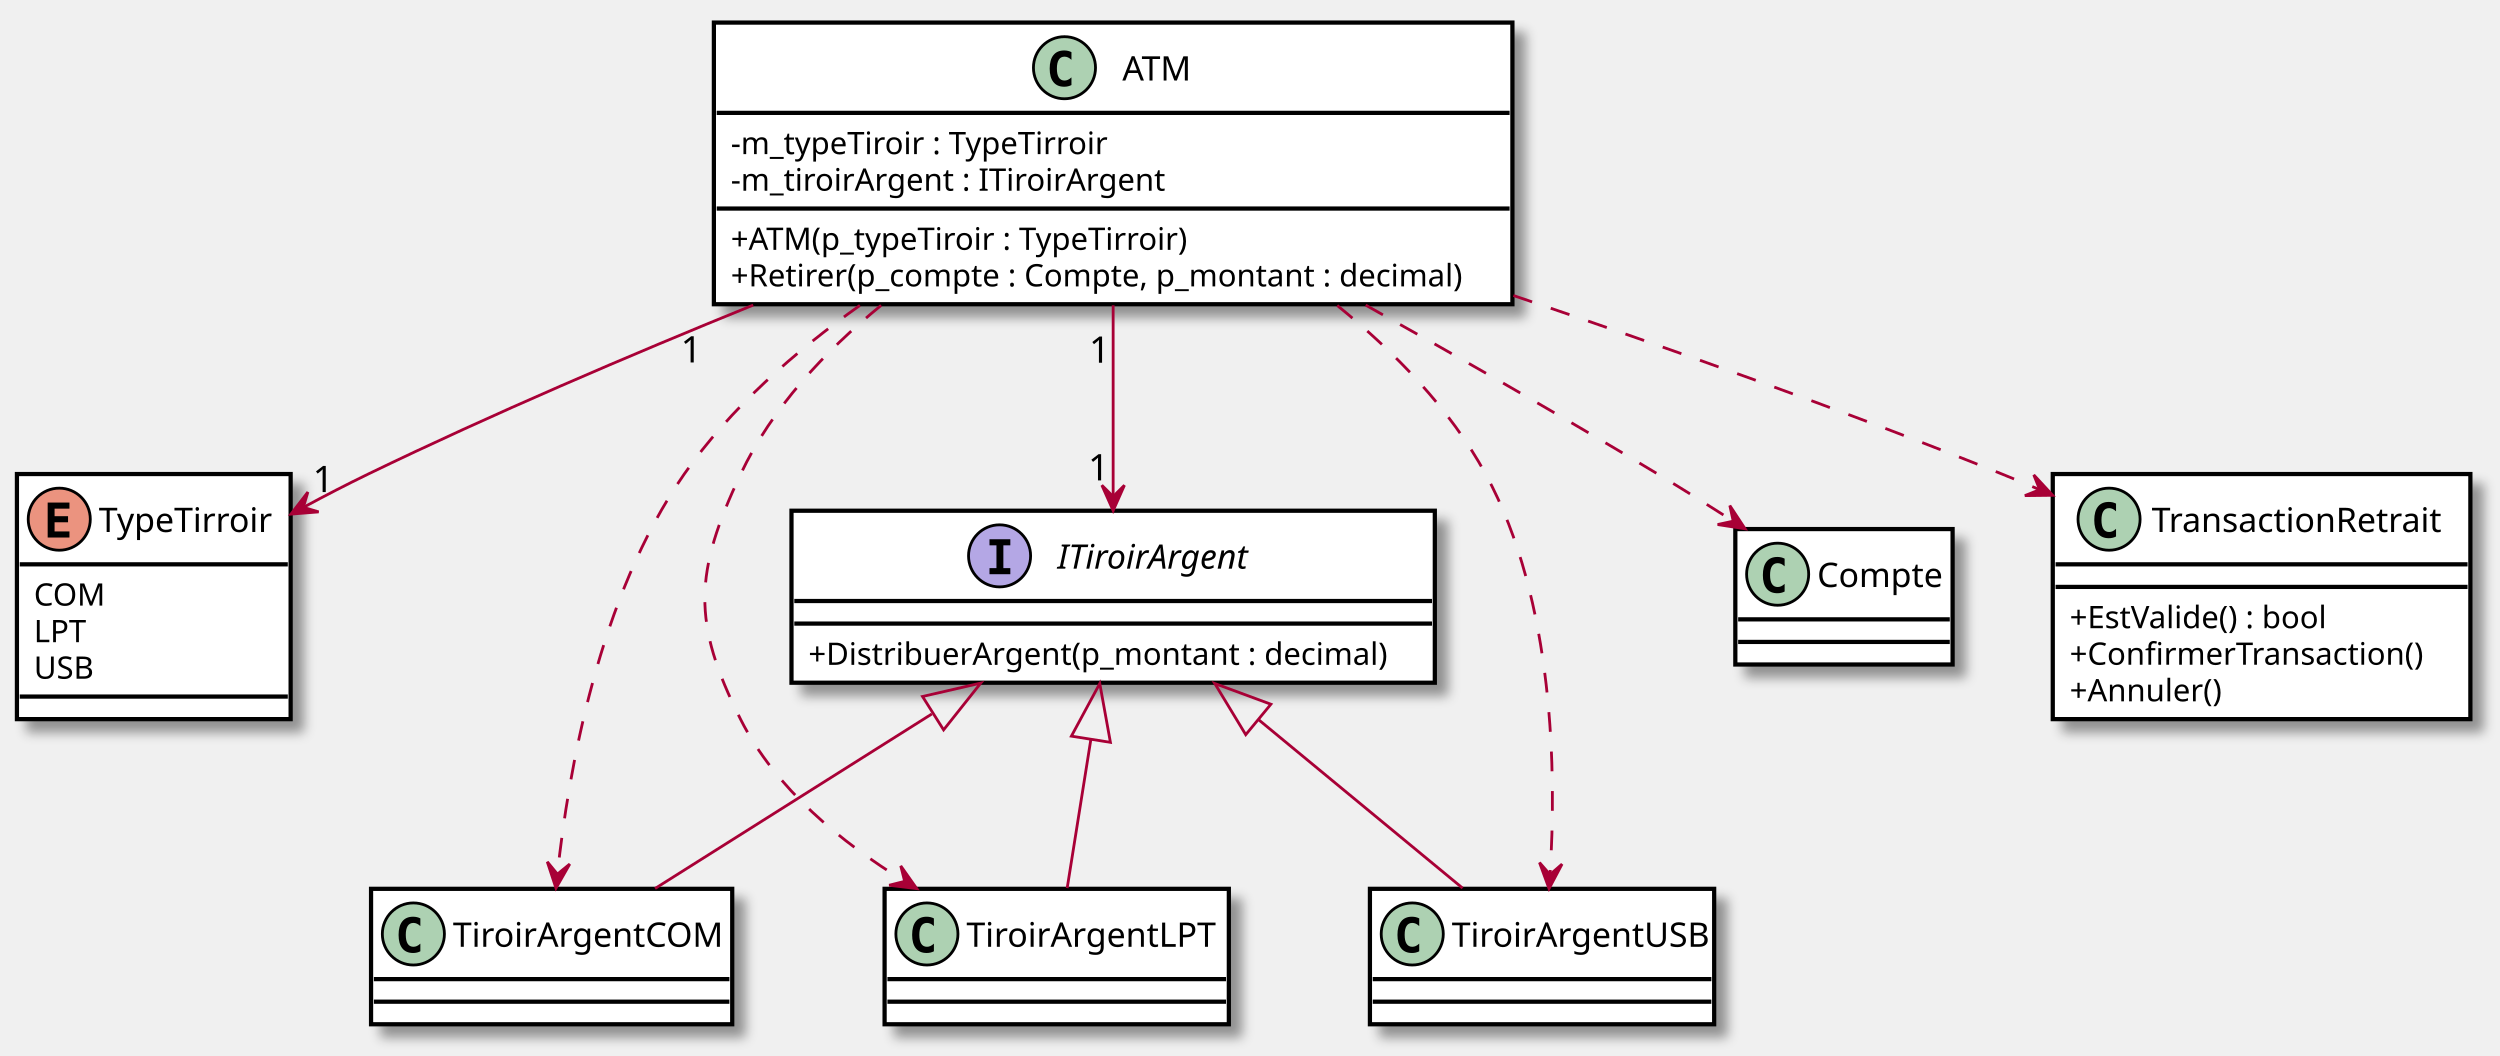
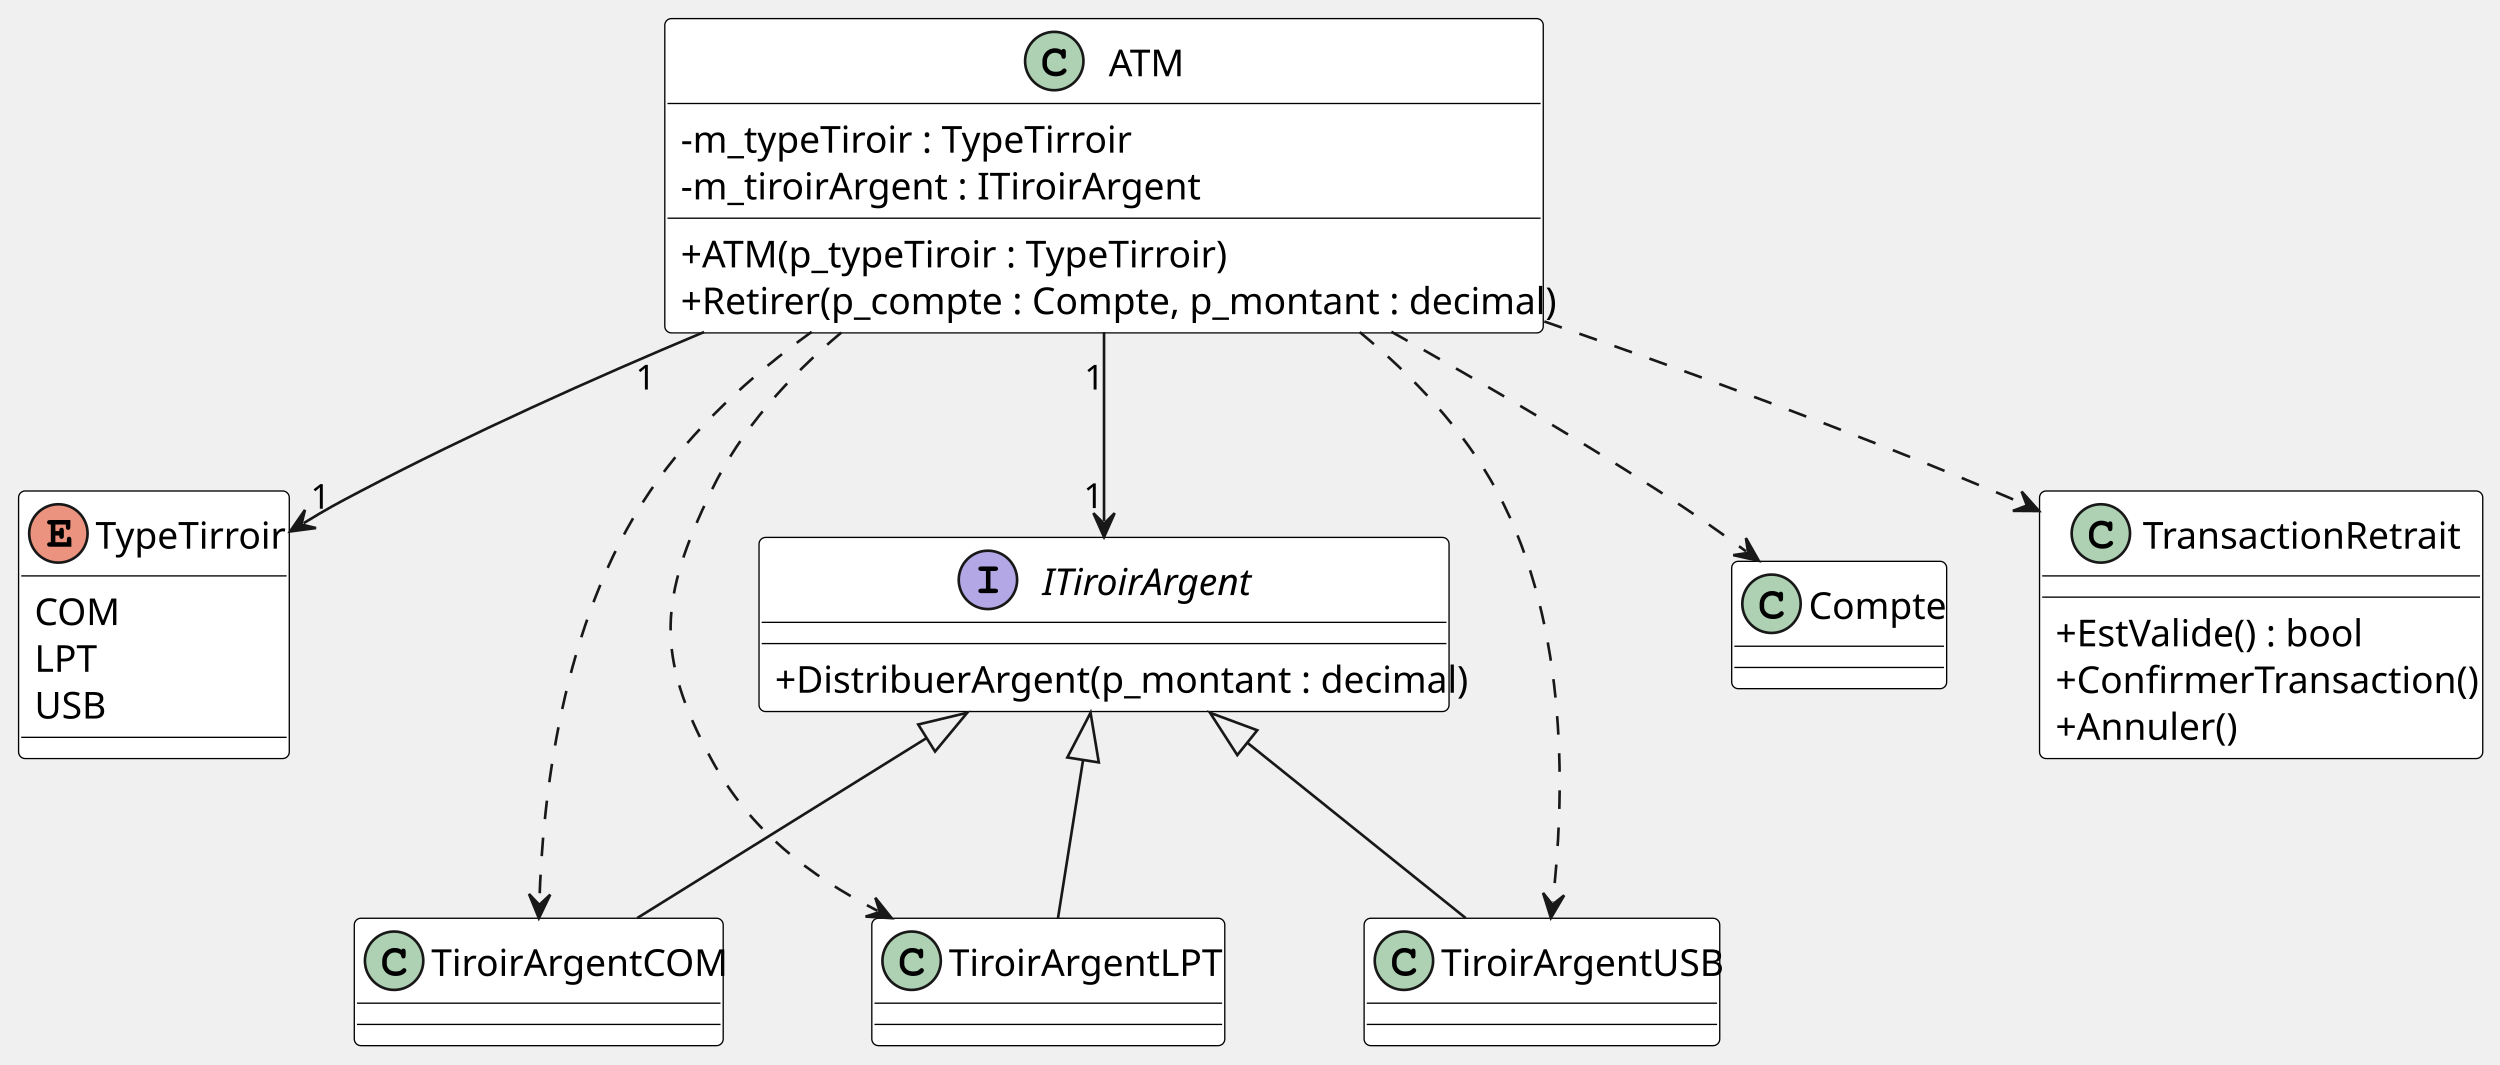
- <svg xmlns="http://www.w3.org/2000/svg" contentScriptType="application/ecmascript" contentStyleType="text/css" height="374px" preserveAspectRatio="none" style="width:886px;height:374px;" version="1.1" viewBox="0 0 886 374" width="886px" zoomAndPan="magnify">
-   <defs>
-     <filter height="300%" id="fg6cw0qsm5o8x" width="300%" x="-1" y="-1">
-       <feGaussianBlur result="blurOut" stdDeviation="2.0" />
-       <feColorMatrix in="blurOut" result="blurOut2" type="matrix" values="0 0 0 0 0 0 0 0 0 0 0 0 0 0 0 0 0 0 .4 0" />
-       <feOffset dx="4.0" dy="4.0" in="blurOut2" result="blurOut3" />
-       <feBlend in="SourceGraphic" in2="blurOut3" mode="normal" />
-     </filter>
-   </defs>
+ <svg xmlns="http://www.w3.org/2000/svg" contentStyleType="text/css" height="401px" preserveAspectRatio="none" style="width:942px;height:401px;background:#FFFFFF;" version="1.1" viewBox="0 0 942 401" width="942px" zoomAndPan="magnify">
+   <defs />
  <g>
-     <rect fill="#FFFFFF" filter="url(#fg6cw0qsm5o8x)" height="99.82" id="ATM" style="stroke: #000000; stroke-width: 1.5;" width="283" x="253" y="8" />
-     <ellipse cx="377.25" cy="24" fill="#ADD1B2" rx="11" ry="11" style="stroke: #000000; stroke-width: 1.0;" />
-     <path d="M379.723,30.143 Q379.142,30.442 378.503,30.591 Q377.864,30.741 377.158,30.741 Q374.651,30.741 373.332,29.089 Q372.012,27.437 372.012,24.316 Q372.012,21.186 373.332,19.535 Q374.651,17.883 377.158,17.883 Q377.864,17.883 378.511,18.032 Q379.159,18.182 379.723,18.48 L379.723,21.203 Q379.092,20.622 378.499,20.352 Q377.905,20.082 377.274,20.082 Q375.93,20.082 375.245,21.149 Q374.56,22.216 374.56,24.316 Q374.56,26.408 375.245,27.474 Q375.93,28.541 377.274,28.541 Q377.905,28.541 378.499,28.271 Q379.092,28.002 379.723,27.42 Z " />
-     <text fill="#000000" font-family="sans-serif" font-size="12" lengthAdjust="spacingAndGlyphs" textLength="26" x="397.75" y="28.535">ATM</text>
-     <line style="stroke: #000000; stroke-width: 1.5;" x1="254" x2="535" y1="40" y2="40" />
-     <text fill="#000000" font-family="sans-serif" font-size="11" lengthAdjust="spacingAndGlyphs" textLength="145" x="259" y="54.635">-m_typeTiroir : TypeTirroir</text>
-     <text fill="#000000" font-family="sans-serif" font-size="11" lengthAdjust="spacingAndGlyphs" textLength="165" x="259" y="67.59">-m_tiroirArgent : ITiroirArgent</text>
-     <line style="stroke: #000000; stroke-width: 1.5;" x1="254" x2="535" y1="73.91" y2="73.91" />
-     <text fill="#000000" font-family="sans-serif" font-size="11" lengthAdjust="spacingAndGlyphs" textLength="177" x="259" y="88.545">+ATM(p_typeTiroir : TypeTirroir)</text>
-     <text fill="#000000" font-family="sans-serif" font-size="11" lengthAdjust="spacingAndGlyphs" textLength="271" x="259" y="101.5">+Retirer(p_compte : Compte, p_montant : decimal)</text>
-     <rect fill="#FFFFFF" filter="url(#fg6cw0qsm5o8x)" height="86.865" id="TypeTirroir" style="stroke: #000000; stroke-width: 1.5;" width="97" x="6" y="168" />
-     <ellipse cx="21" cy="184" fill="#EB937F" rx="11" ry="11" style="stroke: #000000; stroke-width: 1.0;" />
-     <path d="M24.614,190.5 L16.895,190.5 L16.895,178.107 L24.614,178.107 L24.614,180.265 L19.343,180.265 L19.343,182.938 L24.116,182.938 L24.116,185.096 L19.343,185.096 L19.343,188.342 L24.614,188.342 Z " />
-     <text fill="#000000" font-family="sans-serif" font-size="12" lengthAdjust="spacingAndGlyphs" textLength="65" x="35" y="188.535">TypeTirroir</text>
-     <line style="stroke: #000000; stroke-width: 1.5;" x1="7" x2="102" y1="200" y2="200" />
-     <text fill="#000000" font-family="sans-serif" font-size="11" lengthAdjust="spacingAndGlyphs" textLength="26" x="12" y="214.635">COM</text>
-     <text fill="#000000" font-family="sans-serif" font-size="11" lengthAdjust="spacingAndGlyphs" textLength="19" x="12" y="227.59">LPT</text>
-     <text fill="#000000" font-family="sans-serif" font-size="11" lengthAdjust="spacingAndGlyphs" textLength="20" x="12" y="240.545">USB</text>
-     <line style="stroke: #000000; stroke-width: 1.5;" x1="7" x2="102" y1="246.865" y2="246.865" />
-     <rect fill="#FFFFFF" filter="url(#fg6cw0qsm5o8x)" height="60.955" id="ITiroirArgent" style="stroke: #000000; stroke-width: 1.5;" width="228" x="280.5" y="181" />
-     <ellipse cx="354.25" cy="197" fill="#B4A7E5" rx="11" ry="11" style="stroke: #000000; stroke-width: 1.0;" />
-     <path d="M350.678,193.265 L350.678,191.107 L358.057,191.107 L358.057,193.265 L355.592,193.265 L355.592,201.342 L358.057,201.342 L358.057,203.5 L350.678,203.5 L350.678,201.342 L353.143,201.342 L353.143,193.265 Z " />
-     <text fill="#000000" font-family="sans-serif" font-size="12" font-style="italic" lengthAdjust="spacingAndGlyphs" textLength="72" x="374.75" y="201.535">ITiroirArgent</text>
-     <line style="stroke: #000000; stroke-width: 1.5;" x1="281.5" x2="507.5" y1="213" y2="213" />
-     <line style="stroke: #000000; stroke-width: 1.5;" x1="281.5" x2="507.5" y1="221" y2="221" />
-     <text fill="#000000" font-family="sans-serif" font-size="11" lengthAdjust="spacingAndGlyphs" textLength="216" x="286.5" y="235.635">+DistribuerArgent(p_montant : decimal)</text>
-     <rect fill="#FFFFFF" filter="url(#fg6cw0qsm5o8x)" height="48" id="TiroirArgentCOM" style="stroke: #000000; stroke-width: 1.5;" width="128" x="131.5" y="315" />
-     <ellipse cx="146.5" cy="331" fill="#ADD1B2" rx="11" ry="11" style="stroke: #000000; stroke-width: 1.0;" />
-     <path d="M148.973,337.143 Q148.392,337.442 147.753,337.591 Q147.114,337.741 146.408,337.741 Q143.901,337.741 142.582,336.089 Q141.262,334.437 141.262,331.316 Q141.262,328.187 142.582,326.535 Q143.901,324.883 146.408,324.883 Q147.114,324.883 147.761,325.032 Q148.409,325.182 148.973,325.481 L148.973,328.203 Q148.342,327.622 147.749,327.352 Q147.155,327.082 146.524,327.082 Q145.18,327.082 144.495,328.149 Q143.81,329.216 143.81,331.316 Q143.81,333.408 144.495,334.474 Q145.18,335.541 146.524,335.541 Q147.155,335.541 147.749,335.271 Q148.342,335.002 148.973,334.42 Z " />
-     <text fill="#000000" font-family="sans-serif" font-size="12" lengthAdjust="spacingAndGlyphs" textLength="96" x="160.5" y="335.535">TiroirArgentCOM</text>
-     <line style="stroke: #000000; stroke-width: 1.5;" x1="132.5" x2="258.5" y1="347" y2="347" />
-     <line style="stroke: #000000; stroke-width: 1.5;" x1="132.5" x2="258.5" y1="355" y2="355" />
-     <rect fill="#FFFFFF" filter="url(#fg6cw0qsm5o8x)" height="48" id="TiroirArgentLPT" style="stroke: #000000; stroke-width: 1.5;" width="122" x="313.5" y="315" />
-     <ellipse cx="328.5" cy="331" fill="#ADD1B2" rx="11" ry="11" style="stroke: #000000; stroke-width: 1.0;" />
-     <path d="M330.973,337.143 Q330.392,337.442 329.753,337.591 Q329.114,337.741 328.408,337.741 Q325.901,337.741 324.582,336.089 Q323.262,334.437 323.262,331.316 Q323.262,328.187 324.582,326.535 Q325.901,324.883 328.408,324.883 Q329.114,324.883 329.761,325.032 Q330.409,325.182 330.973,325.481 L330.973,328.203 Q330.342,327.622 329.749,327.352 Q329.155,327.082 328.524,327.082 Q327.18,327.082 326.495,328.149 Q325.81,329.216 325.81,331.316 Q325.81,333.408 326.495,334.474 Q327.18,335.541 328.524,335.541 Q329.155,335.541 329.749,335.271 Q330.342,335.002 330.973,334.42 Z " />
-     <text fill="#000000" font-family="sans-serif" font-size="12" lengthAdjust="spacingAndGlyphs" textLength="90" x="342.5" y="335.535">TiroirArgentLPT</text>
-     <line style="stroke: #000000; stroke-width: 1.5;" x1="314.5" x2="434.5" y1="347" y2="347" />
-     <line style="stroke: #000000; stroke-width: 1.5;" x1="314.5" x2="434.5" y1="355" y2="355" />
-     <rect fill="#FFFFFF" filter="url(#fg6cw0qsm5o8x)" height="48" id="TiroirArgentUSB" style="stroke: #000000; stroke-width: 1.5;" width="122" x="485.5" y="315" />
-     <ellipse cx="500.5" cy="331" fill="#ADD1B2" rx="11" ry="11" style="stroke: #000000; stroke-width: 1.0;" />
-     <path d="M502.973,337.143 Q502.392,337.442 501.753,337.591 Q501.114,337.741 500.408,337.741 Q497.901,337.741 496.582,336.089 Q495.262,334.437 495.262,331.316 Q495.262,328.187 496.582,326.535 Q497.901,324.883 500.408,324.883 Q501.114,324.883 501.761,325.032 Q502.409,325.182 502.973,325.481 L502.973,328.203 Q502.342,327.622 501.749,327.352 Q501.155,327.082 500.524,327.082 Q499.18,327.082 498.495,328.149 Q497.81,329.216 497.81,331.316 Q497.81,333.408 498.495,334.474 Q499.18,335.541 500.524,335.541 Q501.155,335.541 501.749,335.271 Q502.342,335.002 502.973,334.42 Z " />
-     <text fill="#000000" font-family="sans-serif" font-size="12" lengthAdjust="spacingAndGlyphs" textLength="90" x="514.5" y="335.535">TiroirArgentUSB</text>
-     <line style="stroke: #000000; stroke-width: 1.5;" x1="486.5" x2="606.5" y1="347" y2="347" />
-     <line style="stroke: #000000; stroke-width: 1.5;" x1="486.5" x2="606.5" y1="355" y2="355" />
-     <rect fill="#FFFFFF" filter="url(#fg6cw0qsm5o8x)" height="48" id="Compte" style="stroke: #000000; stroke-width: 1.5;" width="77" x="615" y="187.5" />
-     <ellipse cx="630" cy="203.5" fill="#ADD1B2" rx="11" ry="11" style="stroke: #000000; stroke-width: 1.0;" />
-     <path d="M632.473,209.643 Q631.892,209.942 631.253,210.091 Q630.614,210.241 629.908,210.241 Q627.401,210.241 626.082,208.589 Q624.762,206.937 624.762,203.816 Q624.762,200.686 626.082,199.035 Q627.401,197.383 629.908,197.383 Q630.614,197.383 631.261,197.532 Q631.909,197.682 632.473,197.981 L632.473,200.703 Q631.842,200.122 631.249,199.852 Q630.655,199.583 630.024,199.583 Q628.68,199.583 627.995,200.649 Q627.31,201.716 627.31,203.816 Q627.31,205.908 627.995,206.974 Q628.68,208.041 630.024,208.041 Q630.655,208.041 631.249,207.771 Q631.842,207.501 632.473,206.92 Z " />
-     <text fill="#000000" font-family="sans-serif" font-size="12" lengthAdjust="spacingAndGlyphs" textLength="45" x="644" y="208.035">Compte</text>
-     <line style="stroke: #000000; stroke-width: 1.5;" x1="616" x2="691" y1="219.5" y2="219.5" />
-     <line style="stroke: #000000; stroke-width: 1.5;" x1="616" x2="691" y1="227.5" y2="227.5" />
-     <rect fill="#FFFFFF" filter="url(#fg6cw0qsm5o8x)" height="86.865" id="TransactionRetrait" style="stroke: #000000; stroke-width: 1.5;" width="148" x="727.5" y="168" />
-     <ellipse cx="747.45" cy="184" fill="#ADD1B2" rx="11" ry="11" style="stroke: #000000; stroke-width: 1.0;" />
-     <path d="M749.923,190.143 Q749.342,190.442 748.703,190.591 Q748.064,190.741 747.358,190.741 Q744.851,190.741 743.532,189.089 Q742.212,187.437 742.212,184.316 Q742.212,181.186 743.532,179.535 Q744.851,177.883 747.358,177.883 Q748.064,177.883 748.711,178.032 Q749.359,178.182 749.923,178.481 L749.923,181.203 Q749.292,180.622 748.699,180.352 Q748.105,180.083 747.474,180.083 Q746.13,180.083 745.445,181.149 Q744.76,182.216 744.76,184.316 Q744.76,186.408 745.445,187.474 Q746.13,188.541 747.474,188.541 Q748.105,188.541 748.699,188.271 Q749.292,188.001 749.923,187.42 Z " />
-     <text fill="#000000" font-family="sans-serif" font-size="12" lengthAdjust="spacingAndGlyphs" textLength="105" x="762.55" y="188.535">TransactionRetrait</text>
-     <line style="stroke: #000000; stroke-width: 1.5;" x1="728.5" x2="874.5" y1="200" y2="200" />
-     <line style="stroke: #000000; stroke-width: 1.5;" x1="728.5" x2="874.5" y1="208" y2="208" />
-     <text fill="#000000" font-family="sans-serif" font-size="11" lengthAdjust="spacingAndGlyphs" textLength="98" x="733.5" y="222.635">+EstValide() : bool</text>
-     <text fill="#000000" font-family="sans-serif" font-size="11" lengthAdjust="spacingAndGlyphs" textLength="136" x="733.5" y="235.59">+ConfirmerTransaction()</text>
-     <text fill="#000000" font-family="sans-serif" font-size="11" lengthAdjust="spacingAndGlyphs" textLength="60" x="733.5" y="248.545">+Annuler()</text>
-     <path d="M266.93,108.12 C223.18,125.9 174.24,146.83 130.5,168 C123.06,171.6 115.34,175.6 107.78,179.66 " fill="none" id="ATM-&gt;TypeTirroir" style="stroke: #A80036; stroke-width: 1.0;" />
-     <polygon fill="#A80036" points="103.11,182.2,112.927,181.413,107.502,179.811,109.105,174.386,103.11,182.2" style="stroke: #A80036; stroke-width: 1.0;" />
-     <text fill="#000000" font-family="sans-serif" font-size="13" lengthAdjust="spacingAndGlyphs" textLength="8" x="241.25" y="128.464">1</text>
-     <text fill="#000000" font-family="sans-serif" font-size="13" lengthAdjust="spacingAndGlyphs" textLength="8" x="110.837" y="174.396">1</text>
-     <path d="M394.5,108.19 C394.5,130.24 394.5,155.72 394.5,175.74 " fill="none" id="ATM-&gt;ITiroirArgent" style="stroke: #A80036; stroke-width: 1.0;" />
-     <polygon fill="#A80036" points="394.5,180.97,398.5,171.97,394.5,175.97,390.5,171.97,394.5,180.97" style="stroke: #A80036; stroke-width: 1.0;" />
-     <text fill="#000000" font-family="sans-serif" font-size="13" lengthAdjust="spacingAndGlyphs" textLength="8" x="385.962" y="128.543">1</text>
-     <text fill="#000000" font-family="sans-serif" font-size="13" lengthAdjust="spacingAndGlyphs" textLength="8" x="385.625" y="170.258">1</text>
-     <path d="M304.76,108.22 C281.66,124.59 258.76,144.7 242.5,168 C212.19,211.44 201.38,273.8 197.56,309.67 " fill="none" id="ATM-&gt;TiroirArgentCOM" style="stroke: #A80036; stroke-width: 1.0; stroke-dasharray: 7.0,7.0;" />
-     <polygon fill="#A80036" points="197.04,314.77,201.921,306.216,197.54,309.795,193.961,305.415,197.04,314.77" style="stroke: #A80036; stroke-width: 1.0;" />
-     <path d="M312.28,108.21 C292.29,124.53 273.52,144.61 262.5,168 C246.02,202.98 245.11,220.47 262.5,255 C274.85,279.52 298.24,298.61 320.47,312.26 " fill="none" id="ATM-&gt;TiroirArgentLPT" style="stroke: #A80036; stroke-width: 1.0; stroke-dasharray: 7.0,7.0;" />
-     <polygon fill="#A80036" points="324.9,314.92,319.229,306.868,320.609,312.354,315.123,313.734,324.9,314.92" style="stroke: #A80036; stroke-width: 1.0;" />
-     <path d="M473.92,108.26 C494.26,124.75 513.92,144.9 526.5,168 C551.03,213.02 551.58,274.56 549.33,309.92 " fill="none" id="ATM-&gt;TiroirArgentUSB" style="stroke: #A80036; stroke-width: 1.0; stroke-dasharray: 7.0,7.0;" />
-     <polygon fill="#A80036" points="548.98,314.94,553.588,306.236,549.323,309.952,545.607,305.687,548.98,314.94" style="stroke: #A80036; stroke-width: 1.0;" />
-     <path d="M484,108.13 C516.8,126.5 554.06,147.81 587.5,168 C596.22,173.27 605.48,179.08 614.22,184.68 " fill="none" id="ATM-&gt;Compte" style="stroke: #A80036; stroke-width: 1.0; stroke-dasharray: 7.0,7.0;" />
-     <polygon fill="#A80036" points="618.46,187.4,613.052,179.168,614.254,184.696,608.726,185.898,618.46,187.4" style="stroke: #A80036; stroke-width: 1.0;" />
-     <path d="M536.34,104.73 C590.92,123.2 653.54,145.46 709.5,168 C713.81,169.74 718.22,171.57 722.65,173.46 " fill="none" id="ATM-&gt;TransactionRetrait" style="stroke: #A80036; stroke-width: 1.0; stroke-dasharray: 7.0,7.0;" />
-     <polygon fill="#A80036" points="727.46,175.53,720.771,168.301,722.866,173.555,717.612,175.65,727.46,175.53" style="stroke: #A80036; stroke-width: 1.0;" />
-     <path d="M330.25,253.02 C297.79,273.49 259.58,297.59 232.16,314.88 " fill="none" id="ITiroirArgent&lt;-TiroirArgentCOM" style="stroke: #A80036; stroke-width: 1.0;" />
-     <polygon fill="none" points="326.94,246.83,347.59,242.08,334.41,258.67,326.94,246.83" style="stroke: #A80036; stroke-width: 1.0;" />
-     <path d="M386.59,262.11 C383.7,280.27 380.56,299.96 378.21,314.74 " fill="none" id="ITiroirArgent&lt;-TiroirArgentLPT" style="stroke: #A80036; stroke-width: 1.0;" />
-     <polygon fill="none" points="379.7,260.89,389.76,242.24,393.53,263.09,379.7,260.89" style="stroke: #A80036; stroke-width: 1.0;" />
-     <path d="M446.13,255.13 C470.29,275.07 498.11,298.05 518.33,314.74 " fill="none" id="ITiroirArgent&lt;-TiroirArgentUSB" style="stroke: #A80036; stroke-width: 1.0;" />
-     <polygon fill="none" points="441.49,260.37,430.52,242.24,450.4,249.58,441.49,260.37" style="stroke: #A80036; stroke-width: 1.0;" />
+     <g id="elem_ATM">
+       <rect codeLine="28" fill="#FFFFFF" height="118.438" id="ATM" rx="2.5" ry="2.5" style="stroke:#000000;stroke-width:0.5;" width="331" x="250.5" y="7" />
+       <ellipse cx="397.25" cy="23" fill="#ADD1B2" rx="11" ry="11" style="stroke:#181818;stroke-width:1.0;" />
+       <path d="M400.016,18.875 Q400.172,18.656 400.359,18.547 Q400.547,18.438 400.766,18.438 Q401.141,18.438 401.375,18.695 Q401.609,18.953 401.609,19.562 L401.609,21.016 Q401.609,21.625 401.375,21.891 Q401.141,22.156 400.766,22.156 Q400.422,22.156 400.219,21.953 Q400.016,21.766 399.906,21.25 Q399.859,20.891 399.672,20.703 Q399.344,20.328 398.734,20.109 Q398.125,19.891 397.5,19.891 Q396.734,19.891 396.102,20.219 Q395.469,20.547 394.977,21.297 Q394.484,22.047 394.484,23.078 L394.484,24.172 Q394.484,25.406 395.375,26.227 Q396.266,27.047 397.859,27.047 Q398.797,27.047 399.453,26.797 Q399.844,26.641 400.266,26.203 Q400.531,25.938 400.68,25.859 Q400.828,25.781 401.031,25.781 Q401.359,25.781 401.617,26.039 Q401.875,26.297 401.875,26.641 Q401.875,26.984 401.531,27.391 Q401.031,27.969 400.234,28.297 Q399.156,28.75 397.859,28.75 Q396.344,28.75 395.141,28.125 Q394.156,27.625 393.469,26.555 Q392.781,25.484 392.781,24.203 L392.781,23.047 Q392.781,21.719 393.398,20.57 Q394.016,19.422 395.109,18.805 Q396.203,18.188 397.438,18.188 Q398.172,18.188 398.82,18.352 Q399.469,18.516 400.016,18.875 Z " fill="#000000" />
+       <text fill="#000000" font-family="sans-serif" font-size="14" lengthAdjust="spacing" textLength="29" x="417.75" y="28.729">ATM</text>
+       <line style="stroke:#000000;stroke-width:0.5;" x1="251.5" x2="580.5" y1="39" y2="39" />
+       <text fill="#000000" font-family="sans-serif" font-size="14" lengthAdjust="spacing" textLength="166" x="256.5" y="57.533">-m_typeTiroir : TypeTirroir</text>
+       <text fill="#000000" font-family="sans-serif" font-size="14" lengthAdjust="spacing" textLength="184" x="256.5" y="75.143">-m_tiroirArgent : ITiroirArgent</text>
+       <line style="stroke:#000000;stroke-width:0.5;" x1="251.5" x2="580.5" y1="82.219" y2="82.219" />
+       <text fill="#000000" font-family="sans-serif" font-size="14" lengthAdjust="spacing" textLength="205" x="256.5" y="100.752">+ATM(p_typeTiroir : TypeTirroir)</text>
+       <text fill="#000000" font-family="sans-serif" font-size="14" lengthAdjust="spacing" textLength="319" x="256.5" y="118.361">+Retirer(p_compte : Compte, p_montant : decimal)</text>
+     </g>
+     <g id="elem_TypeTirroir">
+       <rect codeLine="22" fill="#FFFFFF" height="100.828" id="TypeTirroir" rx="2.5" ry="2.5" style="stroke:#000000;stroke-width:0.5;" width="102" x="7" y="185" />
+       <ellipse cx="22" cy="201" fill="#EB937F" rx="11" ry="11" style="stroke:#181818;stroke-width:1.0;" />
+       <path d="M20.859,201.797 L20.859,204.297 L25.188,204.297 L25.188,203.375 Q25.188,202.766 25.43,202.5 Q25.672,202.234 26.047,202.234 Q26.422,202.234 26.656,202.5 Q26.891,202.766 26.891,203.375 L26.891,206 L18.891,206 Q18.266,206 18.008,205.766 Q17.75,205.531 17.75,205.141 Q17.75,204.766 18.016,204.531 Q18.281,204.297 18.891,204.297 L19.156,204.297 L19.156,197.641 L18.891,197.641 Q18.266,197.641 18.008,197.406 Q17.75,197.172 17.75,196.781 Q17.75,196.406 18.008,196.172 Q18.266,195.938 18.891,195.938 L26.516,195.938 L26.516,198.531 Q26.516,199.141 26.289,199.398 Q26.062,199.656 25.672,199.656 Q25.297,199.656 25.062,199.398 Q24.828,199.141 24.828,198.531 L24.828,197.641 L20.859,197.641 L20.859,200.094 L22.344,200.094 Q22.344,199.438 22.469,199.25 Q22.734,198.844 23.203,198.844 Q23.578,198.844 23.812,199.102 Q24.047,199.359 24.047,199.969 L24.047,201.938 Q24.047,202.484 23.922,202.672 Q23.656,203.062 23.203,203.062 Q22.734,203.062 22.469,202.656 Q22.344,202.469 22.344,201.797 L20.859,201.797 Z " fill="#000000" />
+       <text fill="#000000" font-family="sans-serif" font-size="14" lengthAdjust="spacing" textLength="70" x="36" y="206.728">TypeTirroir</text>
+       <line style="stroke:#000000;stroke-width:0.5;" x1="8" x2="108" y1="217" y2="217" />
+       <text fill="#000000" font-family="sans-serif" font-size="14" lengthAdjust="spacing" textLength="32" x="13" y="235.533">COM</text>
+       <text fill="#000000" font-family="sans-serif" font-size="14" lengthAdjust="spacing" textLength="26" x="13" y="253.143">LPT</text>
+       <text fill="#000000" font-family="sans-serif" font-size="14" lengthAdjust="spacing" textLength="27" x="13" y="270.752">USB</text>
+       <line style="stroke:#000000;stroke-width:0.5;" x1="8" x2="108" y1="277.828" y2="277.828" />
+     </g>
+     <g id="elem_ITiroirArgent">
+       <rect codeLine="40" fill="#FFFFFF" height="65.609" id="ITiroirArgent" rx="2.5" ry="2.5" style="stroke:#000000;stroke-width:0.5;" width="260" x="286" y="202.5" />
+       <ellipse cx="372.25" cy="218.5" fill="#B4A7E5" rx="11" ry="11" style="stroke:#181818;stroke-width:1.0;" />
+       <path d="M373.203,215.141 L373.203,221.797 L374.922,221.797 Q375.531,221.797 375.797,222.031 Q376.062,222.266 376.062,222.656 Q376.062,223.031 375.797,223.266 Q375.531,223.5 374.922,223.5 L369.781,223.5 Q369.172,223.5 368.906,223.266 Q368.641,223.031 368.641,222.641 Q368.641,222.266 368.906,222.031 Q369.172,221.797 369.781,221.797 L371.5,221.797 L371.5,215.141 L369.781,215.141 Q369.172,215.141 368.906,214.906 Q368.641,214.672 368.641,214.281 Q368.641,213.906 368.906,213.672 Q369.172,213.438 369.781,213.438 L374.922,213.438 Q375.531,213.438 375.797,213.672 Q376.062,213.906 376.062,214.281 Q376.062,214.672 375.797,214.906 Q375.531,215.141 374.922,215.141 L373.203,215.141 Z " fill="#000000" />
+       <text fill="#000000" font-family="sans-serif" font-size="14" font-style="italic" lengthAdjust="spacing" textLength="79" x="392.75" y="224.228">ITiroirArgent</text>
+       <line style="stroke:#000000;stroke-width:0.5;" x1="287" x2="545" y1="234.5" y2="234.5" />
+       <line style="stroke:#000000;stroke-width:0.5;" x1="287" x2="545" y1="242.5" y2="242.5" />
+       <text fill="#000000" font-family="sans-serif" font-size="14" lengthAdjust="spacing" textLength="248" x="292" y="261.033">+DistribuerArgent(p_montant : decimal)</text>
+     </g>
+     <g id="elem_TiroirArgentCOM">
+       <rect fill="#FFFFFF" height="48" id="TiroirArgentCOM" rx="2.5" ry="2.5" style="stroke:#000000;stroke-width:0.5;" width="139" x="133.5" y="346" />
+       <ellipse cx="148.5" cy="362" fill="#ADD1B2" rx="11" ry="11" style="stroke:#181818;stroke-width:1.0;" />
+       <path d="M151.266,357.875 Q151.422,357.656 151.609,357.547 Q151.797,357.438 152.016,357.438 Q152.391,357.438 152.625,357.695 Q152.859,357.953 152.859,358.562 L152.859,360.016 Q152.859,360.625 152.625,360.891 Q152.391,361.156 152.016,361.156 Q151.672,361.156 151.469,360.953 Q151.266,360.766 151.156,360.25 Q151.109,359.891 150.922,359.703 Q150.594,359.328 149.984,359.109 Q149.375,358.891 148.75,358.891 Q147.984,358.891 147.352,359.219 Q146.719,359.547 146.227,360.297 Q145.734,361.047 145.734,362.078 L145.734,363.172 Q145.734,364.406 146.625,365.227 Q147.516,366.047 149.109,366.047 Q150.047,366.047 150.703,365.797 Q151.094,365.641 151.516,365.203 Q151.781,364.938 151.93,364.859 Q152.078,364.781 152.281,364.781 Q152.609,364.781 152.867,365.039 Q153.125,365.297 153.125,365.641 Q153.125,365.984 152.781,366.391 Q152.281,366.969 151.484,367.297 Q150.406,367.75 149.109,367.75 Q147.594,367.75 146.391,367.125 Q145.406,366.625 144.719,365.555 Q144.031,364.484 144.031,363.203 L144.031,362.047 Q144.031,360.719 144.648,359.57 Q145.266,358.422 146.359,357.805 Q147.453,357.188 148.688,357.188 Q149.422,357.188 150.07,357.352 Q150.719,357.516 151.266,357.875 Z " fill="#000000" />
+       <text fill="#000000" font-family="sans-serif" font-size="14" lengthAdjust="spacing" textLength="107" x="162.5" y="367.728">TiroirArgentCOM</text>
+       <line style="stroke:#000000;stroke-width:0.5;" x1="134.5" x2="271.5" y1="378" y2="378" />
+       <line style="stroke:#000000;stroke-width:0.5;" x1="134.5" x2="271.5" y1="386" y2="386" />
+     </g>
+     <g id="elem_TiroirArgentLPT">
+       <rect fill="#FFFFFF" height="48" id="TiroirArgentLPT" rx="2.5" ry="2.5" style="stroke:#000000;stroke-width:0.5;" width="133" x="328.5" y="346" />
+       <ellipse cx="343.5" cy="362" fill="#ADD1B2" rx="11" ry="11" style="stroke:#181818;stroke-width:1.0;" />
+       <path d="M346.266,357.875 Q346.422,357.656 346.609,357.547 Q346.797,357.438 347.016,357.438 Q347.391,357.438 347.625,357.695 Q347.859,357.953 347.859,358.562 L347.859,360.016 Q347.859,360.625 347.625,360.891 Q347.391,361.156 347.016,361.156 Q346.672,361.156 346.469,360.953 Q346.266,360.766 346.156,360.25 Q346.109,359.891 345.922,359.703 Q345.594,359.328 344.984,359.109 Q344.375,358.891 343.75,358.891 Q342.984,358.891 342.352,359.219 Q341.719,359.547 341.227,360.297 Q340.734,361.047 340.734,362.078 L340.734,363.172 Q340.734,364.406 341.625,365.227 Q342.516,366.047 344.109,366.047 Q345.047,366.047 345.703,365.797 Q346.094,365.641 346.516,365.203 Q346.781,364.938 346.93,364.859 Q347.078,364.781 347.281,364.781 Q347.609,364.781 347.867,365.039 Q348.125,365.297 348.125,365.641 Q348.125,365.984 347.781,366.391 Q347.281,366.969 346.484,367.297 Q345.406,367.75 344.109,367.75 Q342.594,367.75 341.391,367.125 Q340.406,366.625 339.719,365.555 Q339.031,364.484 339.031,363.203 L339.031,362.047 Q339.031,360.719 339.648,359.57 Q340.266,358.422 341.359,357.805 Q342.453,357.188 343.688,357.188 Q344.422,357.188 345.07,357.352 Q345.719,357.516 346.266,357.875 Z " fill="#000000" />
+       <text fill="#000000" font-family="sans-serif" font-size="14" lengthAdjust="spacing" textLength="101" x="357.5" y="367.728">TiroirArgentLPT</text>
+       <line style="stroke:#000000;stroke-width:0.5;" x1="329.5" x2="460.5" y1="378" y2="378" />
+       <line style="stroke:#000000;stroke-width:0.5;" x1="329.5" x2="460.5" y1="386" y2="386" />
+     </g>
+     <g id="elem_TiroirArgentUSB">
+       <rect fill="#FFFFFF" height="48" id="TiroirArgentUSB" rx="2.5" ry="2.5" style="stroke:#000000;stroke-width:0.5;" width="134" x="514" y="346" />
+       <ellipse cx="529" cy="362" fill="#ADD1B2" rx="11" ry="11" style="stroke:#181818;stroke-width:1.0;" />
+       <path d="M531.766,357.875 Q531.922,357.656 532.109,357.547 Q532.297,357.438 532.516,357.438 Q532.891,357.438 533.125,357.695 Q533.359,357.953 533.359,358.562 L533.359,360.016 Q533.359,360.625 533.125,360.891 Q532.891,361.156 532.516,361.156 Q532.172,361.156 531.969,360.953 Q531.766,360.766 531.656,360.25 Q531.609,359.891 531.422,359.703 Q531.094,359.328 530.484,359.109 Q529.875,358.891 529.25,358.891 Q528.484,358.891 527.852,359.219 Q527.219,359.547 526.727,360.297 Q526.234,361.047 526.234,362.078 L526.234,363.172 Q526.234,364.406 527.125,365.227 Q528.016,366.047 529.609,366.047 Q530.547,366.047 531.203,365.797 Q531.594,365.641 532.016,365.203 Q532.281,364.938 532.43,364.859 Q532.578,364.781 532.781,364.781 Q533.109,364.781 533.367,365.039 Q533.625,365.297 533.625,365.641 Q533.625,365.984 533.281,366.391 Q532.781,366.969 531.984,367.297 Q530.906,367.75 529.609,367.75 Q528.094,367.75 526.891,367.125 Q525.906,366.625 525.219,365.555 Q524.531,364.484 524.531,363.203 L524.531,362.047 Q524.531,360.719 525.148,359.57 Q525.766,358.422 526.859,357.805 Q527.953,357.188 529.188,357.188 Q529.922,357.188 530.57,357.352 Q531.219,357.516 531.766,357.875 Z " fill="#000000" />
+       <text fill="#000000" font-family="sans-serif" font-size="14" lengthAdjust="spacing" textLength="102" x="543" y="367.728">TiroirArgentUSB</text>
+       <line style="stroke:#000000;stroke-width:0.5;" x1="515" x2="647" y1="378" y2="378" />
+       <line style="stroke:#000000;stroke-width:0.5;" x1="515" x2="647" y1="386" y2="386" />
+     </g>
+     <g id="elem_Compte">
+       <rect codeLine="36" fill="#FFFFFF" height="48" id="Compte" rx="2.5" ry="2.5" style="stroke:#000000;stroke-width:0.5;" width="81" x="652.5" y="211.5" />
+       <ellipse cx="667.5" cy="227.5" fill="#ADD1B2" rx="11" ry="11" style="stroke:#181818;stroke-width:1.0;" />
+       <path d="M670.266,223.375 Q670.422,223.156 670.609,223.047 Q670.797,222.938 671.016,222.938 Q671.391,222.938 671.625,223.195 Q671.859,223.453 671.859,224.062 L671.859,225.516 Q671.859,226.125 671.625,226.391 Q671.391,226.656 671.016,226.656 Q670.672,226.656 670.469,226.453 Q670.266,226.266 670.156,225.75 Q670.109,225.391 669.922,225.203 Q669.594,224.828 668.984,224.609 Q668.375,224.391 667.75,224.391 Q666.984,224.391 666.352,224.719 Q665.719,225.047 665.227,225.797 Q664.734,226.547 664.734,227.578 L664.734,228.672 Q664.734,229.906 665.625,230.727 Q666.516,231.547 668.109,231.547 Q669.047,231.547 669.703,231.297 Q670.094,231.141 670.516,230.703 Q670.781,230.438 670.93,230.359 Q671.078,230.281 671.281,230.281 Q671.609,230.281 671.867,230.539 Q672.125,230.797 672.125,231.141 Q672.125,231.484 671.781,231.891 Q671.281,232.469 670.484,232.797 Q669.406,233.25 668.109,233.25 Q666.594,233.25 665.391,232.625 Q664.406,232.125 663.719,231.055 Q663.031,229.984 663.031,228.703 L663.031,227.547 Q663.031,226.219 663.648,225.07 Q664.266,223.922 665.359,223.305 Q666.453,222.688 667.688,222.688 Q668.422,222.688 669.07,222.852 Q669.719,223.016 670.266,223.375 Z " fill="#000000" />
+       <text fill="#000000" font-family="sans-serif" font-size="14" lengthAdjust="spacing" textLength="49" x="681.5" y="233.228">Compte</text>
+       <line style="stroke:#000000;stroke-width:0.5;" x1="653.5" x2="732.5" y1="243.5" y2="243.5" />
+       <line style="stroke:#000000;stroke-width:0.5;" x1="653.5" x2="732.5" y1="251.5" y2="251.5" />
+     </g>
+     <g id="elem_TransactionRetrait">
+       <rect codeLine="44" fill="#FFFFFF" height="100.828" id="TransactionRetrait" rx="2.5" ry="2.5" style="stroke:#000000;stroke-width:0.5;" width="167" x="768.5" y="185" />
+       <ellipse cx="791.6" cy="201" fill="#ADD1B2" rx="11" ry="11" style="stroke:#181818;stroke-width:1.0;" />
+       <path d="M794.366,196.875 Q794.522,196.656 794.709,196.547 Q794.897,196.438 795.116,196.438 Q795.491,196.438 795.725,196.695 Q795.959,196.953 795.959,197.562 L795.959,199.016 Q795.959,199.625 795.725,199.891 Q795.491,200.156 795.116,200.156 Q794.772,200.156 794.569,199.953 Q794.366,199.766 794.256,199.25 Q794.209,198.891 794.022,198.703 Q793.694,198.328 793.084,198.109 Q792.475,197.891 791.85,197.891 Q791.084,197.891 790.452,198.219 Q789.819,198.547 789.327,199.297 Q788.834,200.047 788.834,201.078 L788.834,202.172 Q788.834,203.406 789.725,204.227 Q790.616,205.047 792.209,205.047 Q793.147,205.047 793.803,204.797 Q794.194,204.641 794.616,204.203 Q794.881,203.938 795.03,203.859 Q795.178,203.781 795.381,203.781 Q795.709,203.781 795.967,204.039 Q796.225,204.297 796.225,204.641 Q796.225,204.984 795.881,205.391 Q795.381,205.969 794.584,206.297 Q793.506,206.75 792.209,206.75 Q790.694,206.75 789.491,206.125 Q788.506,205.625 787.819,204.555 Q787.131,203.484 787.131,202.203 L787.131,201.047 Q787.131,199.719 787.748,198.57 Q788.366,197.422 789.459,196.805 Q790.553,196.188 791.788,196.188 Q792.522,196.188 793.17,196.352 Q793.819,196.516 794.366,196.875 Z " fill="#000000" />
+       <text fill="#000000" font-family="sans-serif" font-size="14" lengthAdjust="spacing" textLength="117" x="807.4" y="206.728">TransactionRetrait</text>
+       <line style="stroke:#000000;stroke-width:0.5;" x1="769.5" x2="934.5" y1="217" y2="217" />
+       <line style="stroke:#000000;stroke-width:0.5;" x1="769.5" x2="934.5" y1="225" y2="225" />
+       <text fill="#000000" font-family="sans-serif" font-size="14" lengthAdjust="spacing" textLength="116" x="774.5" y="243.533">+EstValide() : bool</text>
+       <text fill="#000000" font-family="sans-serif" font-size="14" lengthAdjust="spacing" textLength="155" x="774.5" y="261.143">+ConfirmerTransaction()</text>
+       <text fill="#000000" font-family="sans-serif" font-size="14" lengthAdjust="spacing" textLength="67" x="774.5" y="278.752">+Annuler()</text>
+     </g>
+     <g id="link_ATM_TypeTirroir">
+       <path codeLine="9" d="M265.29,125.1 C222.81,142.92 177.01,163.54 136,185 C127.19,189.61 123.188,191.758 114.428,197.119 " fill="none" id="ATM-to-TypeTirroir" style="stroke:#181818;stroke-width:1.0;" />
+       <polygon fill="#181818" points="109.31,200.25,119.075,198.965,113.575,197.64,114.899,192.141,109.31,200.25" style="stroke:#181818;stroke-width:1.0;" />
+       <text fill="#000000" font-family="sans-serif" font-size="13" lengthAdjust="spacing" textLength="7" x="239.496" y="146.768">1</text>
+       <text fill="#000000" font-family="sans-serif" font-size="13" lengthAdjust="spacing" textLength="7" x="117.018" y="191.7">1</text>
+     </g>
+     <g id="link_ATM_ITiroirArgent">
+       <path codeLine="10" d="M416,125.11 C416,151 416,174.51 416,196.35 " fill="none" id="ATM-to-ITiroirArgent" style="stroke:#181818;stroke-width:1.0;" />
+       <polygon fill="#181818" points="416,202.35,420,193.35,416,197.35,412,193.35,416,202.35" style="stroke:#181818;stroke-width:1.0;" />
+       <text fill="#000000" font-family="sans-serif" font-size="13" lengthAdjust="spacing" textLength="7" x="408.573" y="146.779">1</text>
+       <text fill="#000000" font-family="sans-serif" font-size="13" lengthAdjust="spacing" textLength="7" x="408.278" y="191.435">1</text>
+     </g>
+     <g id="link_ATM_TiroirArgentCOM">
+       <path codeLine="12" d="M305.84,125.03 C282.82,141.66 260.78,161.71 245,185 C210.99,235.18 204.386,302.923 203.236,339.973 " fill="none" id="ATM-to-TiroirArgentCOM" style="stroke:#181818;stroke-width:1.0;stroke-dasharray:7.0,7.0;" />
+       <polygon fill="#181818" points="203.05,345.97,207.327,337.098,203.205,340.972,199.331,336.85,203.05,345.97" style="stroke:#181818;stroke-width:1.0;" />
+     </g>
+     <g id="link_ATM_TiroirArgentLPT">
+       <path codeLine="13" d="M316.98,125.32 C297.21,141.93 279.12,161.91 268,185 C248.52,225.44 246.64,246.52 268,286 C282.6,312.99 304.894,329.837 330.644,343.197 " fill="none" id="ATM-to-TiroirArgentLPT" style="stroke:#181818;stroke-width:1.0;stroke-dasharray:7.0,7.0;" />
+       <polygon fill="#181818" points="335.97,345.96,329.823,338.265,331.532,343.657,326.139,345.366,335.97,345.96" style="stroke:#181818;stroke-width:1.0;" />
+     </g>
+     <g id="link_ATM_TiroirArgentUSB">
+       <path codeLine="14" d="M512.35,125.14 C532.62,141.92 551.59,162.01 564,185 C592.04,236.95 589.23,303.309 585.06,339.889 " fill="none" id="ATM-to-TiroirArgentUSB" style="stroke:#181818;stroke-width:1.0;stroke-dasharray:7.0,7.0;" />
+       <polygon fill="#181818" points="584.38,345.85,589.374,337.361,584.946,340.882,581.425,336.455,584.38,345.85" style="stroke:#181818;stroke-width:1.0;" />
+     </g>
+     <g id="link_ATM_Compte">
+       <path codeLine="15" d="M524.27,125 C557.09,143.42 592.93,164.37 625,185 C637.65,193.14 646.306,199.173 657.896,207.743 " fill="none" id="ATM-to-Compte" style="stroke:#181818;stroke-width:1.0;stroke-dasharray:7.0,7.0;" />
+       <polygon fill="#181818" points="662.72,211.31,657.862,202.743,658.7,208.337,653.105,209.175,662.72,211.31" style="stroke:#181818;stroke-width:1.0;" />
+     </g>
+     <g id="link_ATM_TransactionRetrait">
+       <path codeLine="16" d="M581.89,121.13 C636.29,140.02 696.7,162.22 751,185 C756.67,187.38 757.012,187.449 762.832,190.079 " fill="none" id="ATM-to-TransactionRetrait" style="stroke:#181818;stroke-width:1.0;stroke-dasharray:7.0,7.0;" />
+       <polygon fill="#181818" points="768.3,192.55,761.746,185.199,763.744,190.491,758.451,192.489,768.3,192.55" style="stroke:#181818;stroke-width:1.0;" />
+     </g>
+     <g id="link_ITiroirArgent_TiroirArgentCOM">
+       <path codeLine="18" d="M349.156,278.078 C310.736,301.978 274.48,324.53 240.07,345.94 " fill="none" id="ITiroirArgent-backto-TiroirArgentCOM" style="stroke:#181818;stroke-width:1.0;" />
+       <polygon fill="none" points="364.44,268.57,345.987,272.983,352.325,283.173,364.44,268.57" style="stroke:#181818;stroke-width:1.0;" />
+     </g>
+     <g id="link_ITiroirArgent_TiroirArgentLPT">
+       <path codeLine="19" d="M408.101,286.348 C404.311,310.248 402.05,324.53 398.65,345.94 " fill="none" id="ITiroirArgent-backto-TiroirArgentLPT" style="stroke:#181818;stroke-width:1.0;" />
+       <polygon fill="none" points="410.92,268.57,402.175,285.408,414.027,287.288,410.92,268.57" style="stroke:#181818;stroke-width:1.0;" />
+     </g>
+     <g id="link_ITiroirArgent_TiroirArgentUSB">
+       <path codeLine="20" d="M469.974,279.841 C499.734,303.741 525.63,324.53 552.28,345.94 " fill="none" id="ITiroirArgent-backto-TiroirArgentUSB" style="stroke:#181818;stroke-width:1.0;" />
+       <polygon fill="none" points="455.94,268.57,466.217,284.519,473.731,275.163,455.94,268.57" style="stroke:#181818;stroke-width:1.0;" />
+     </g>
  </g>
</svg>
